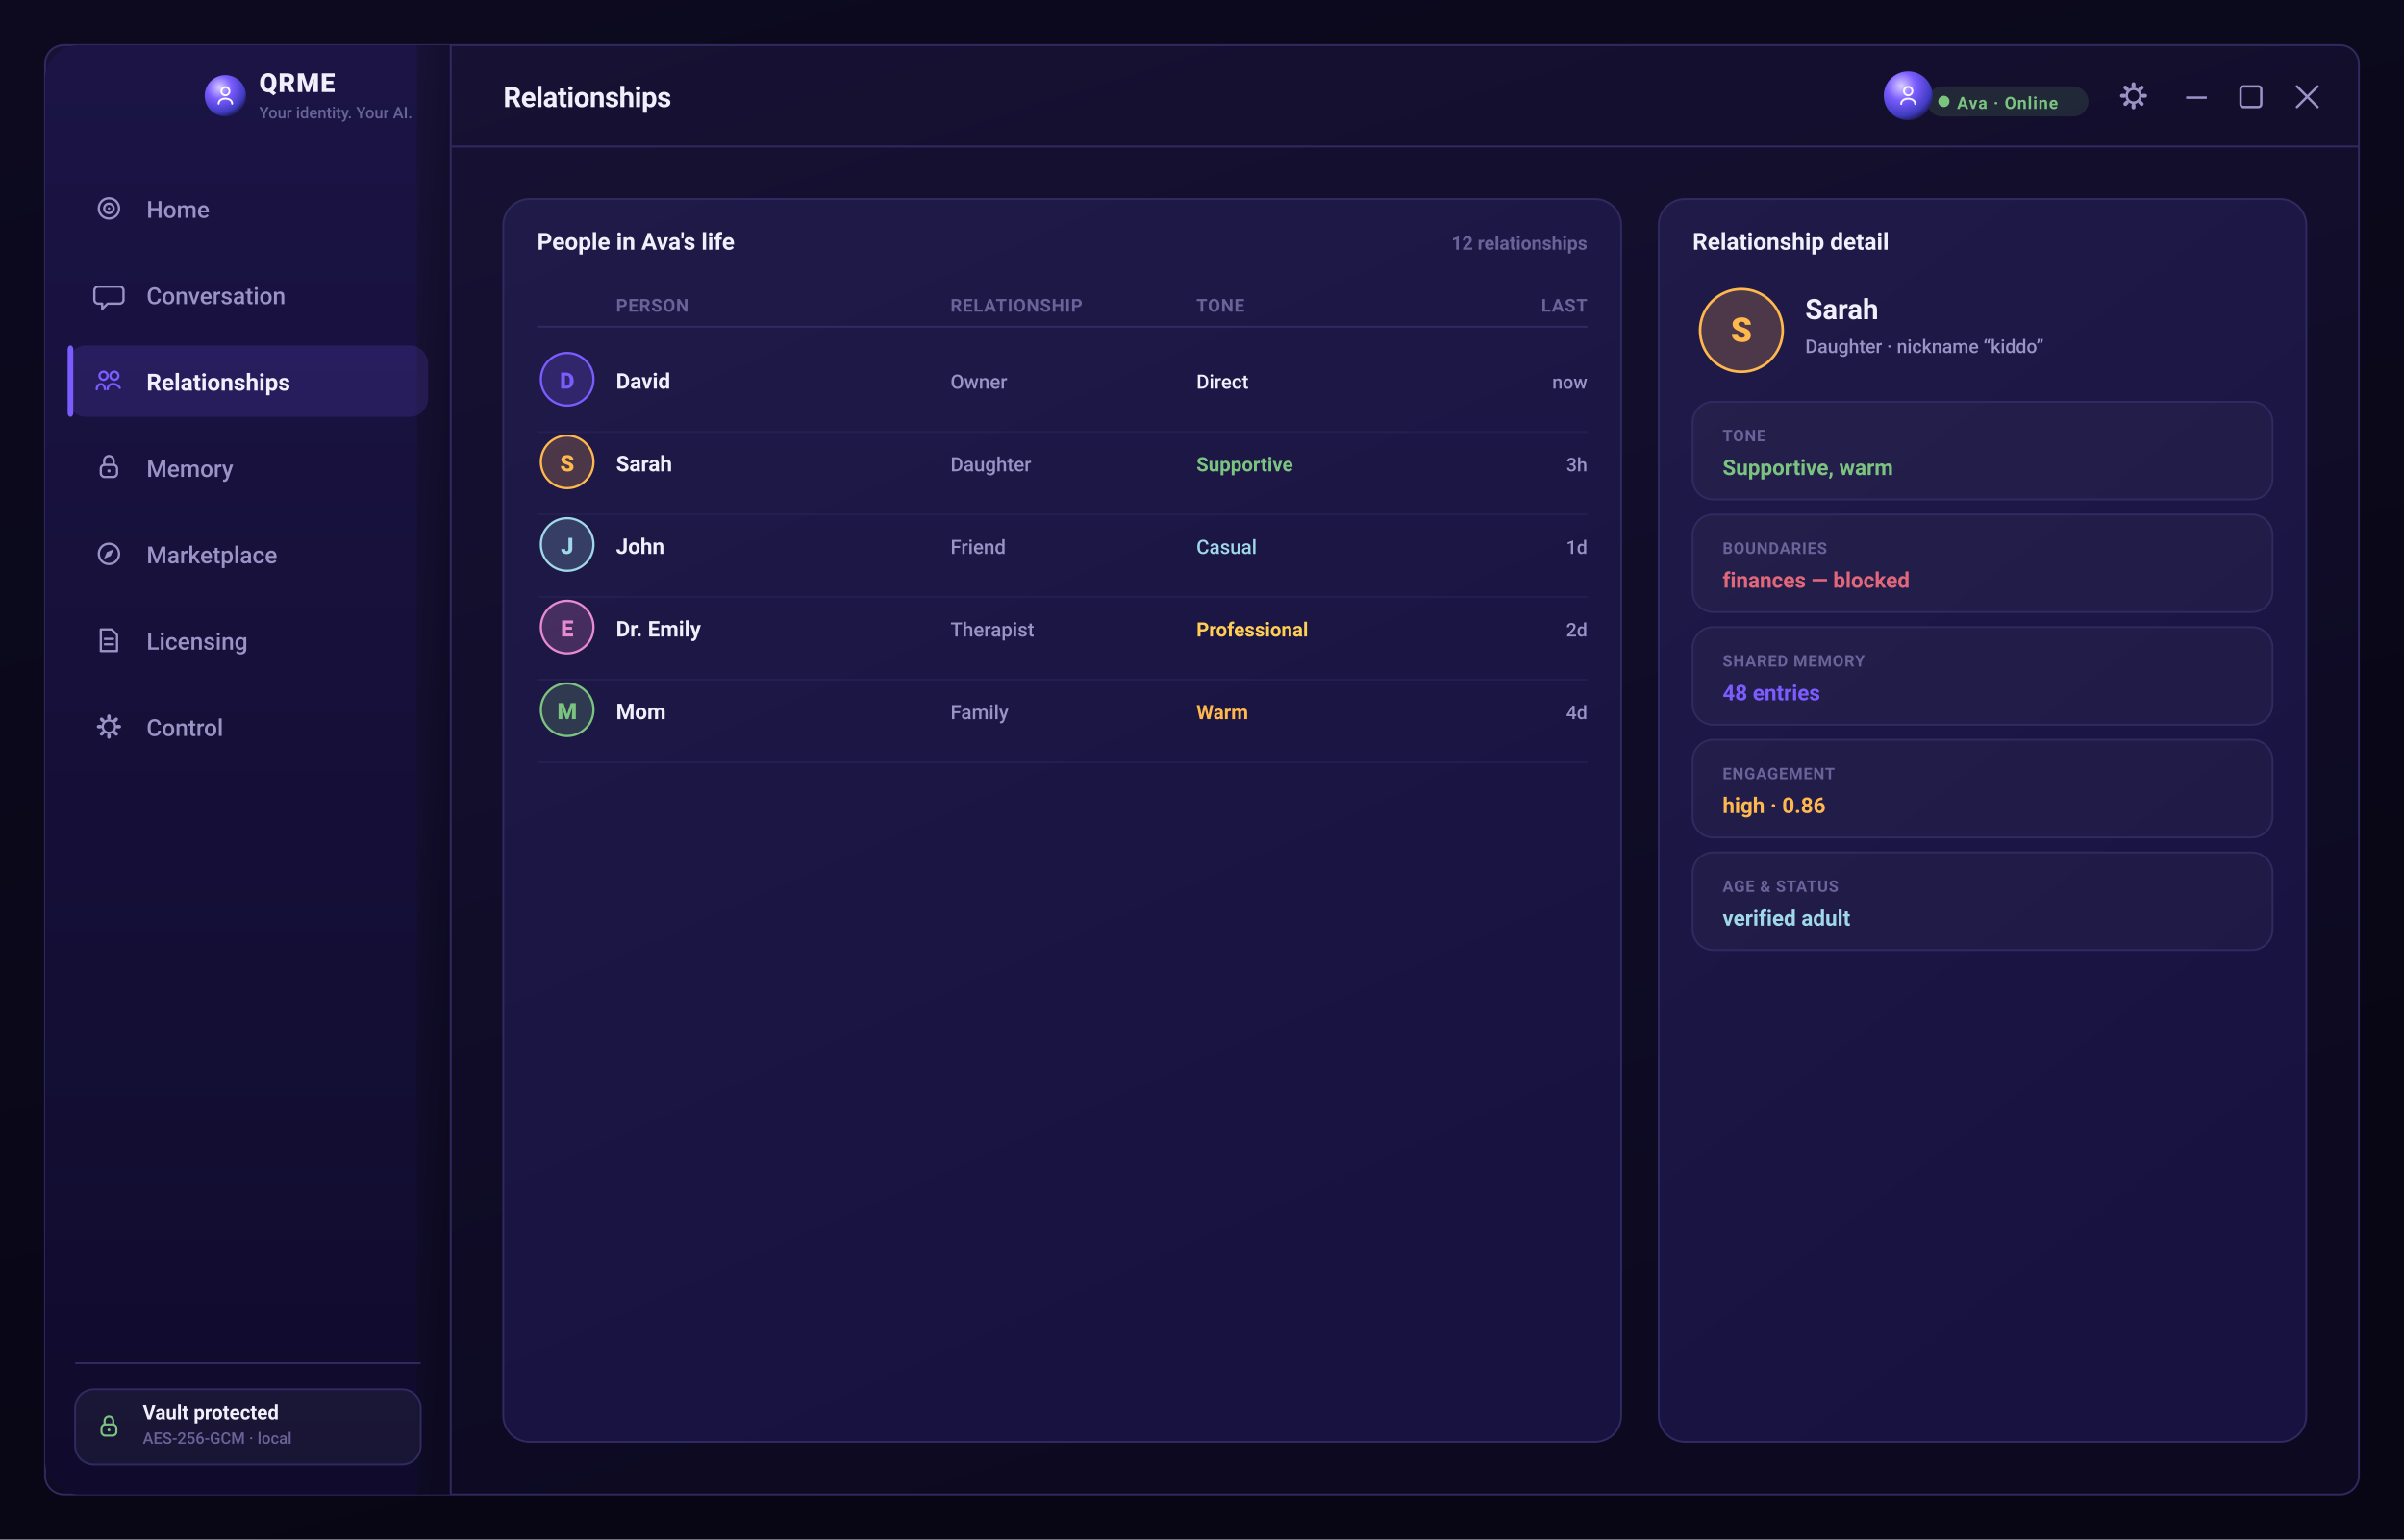
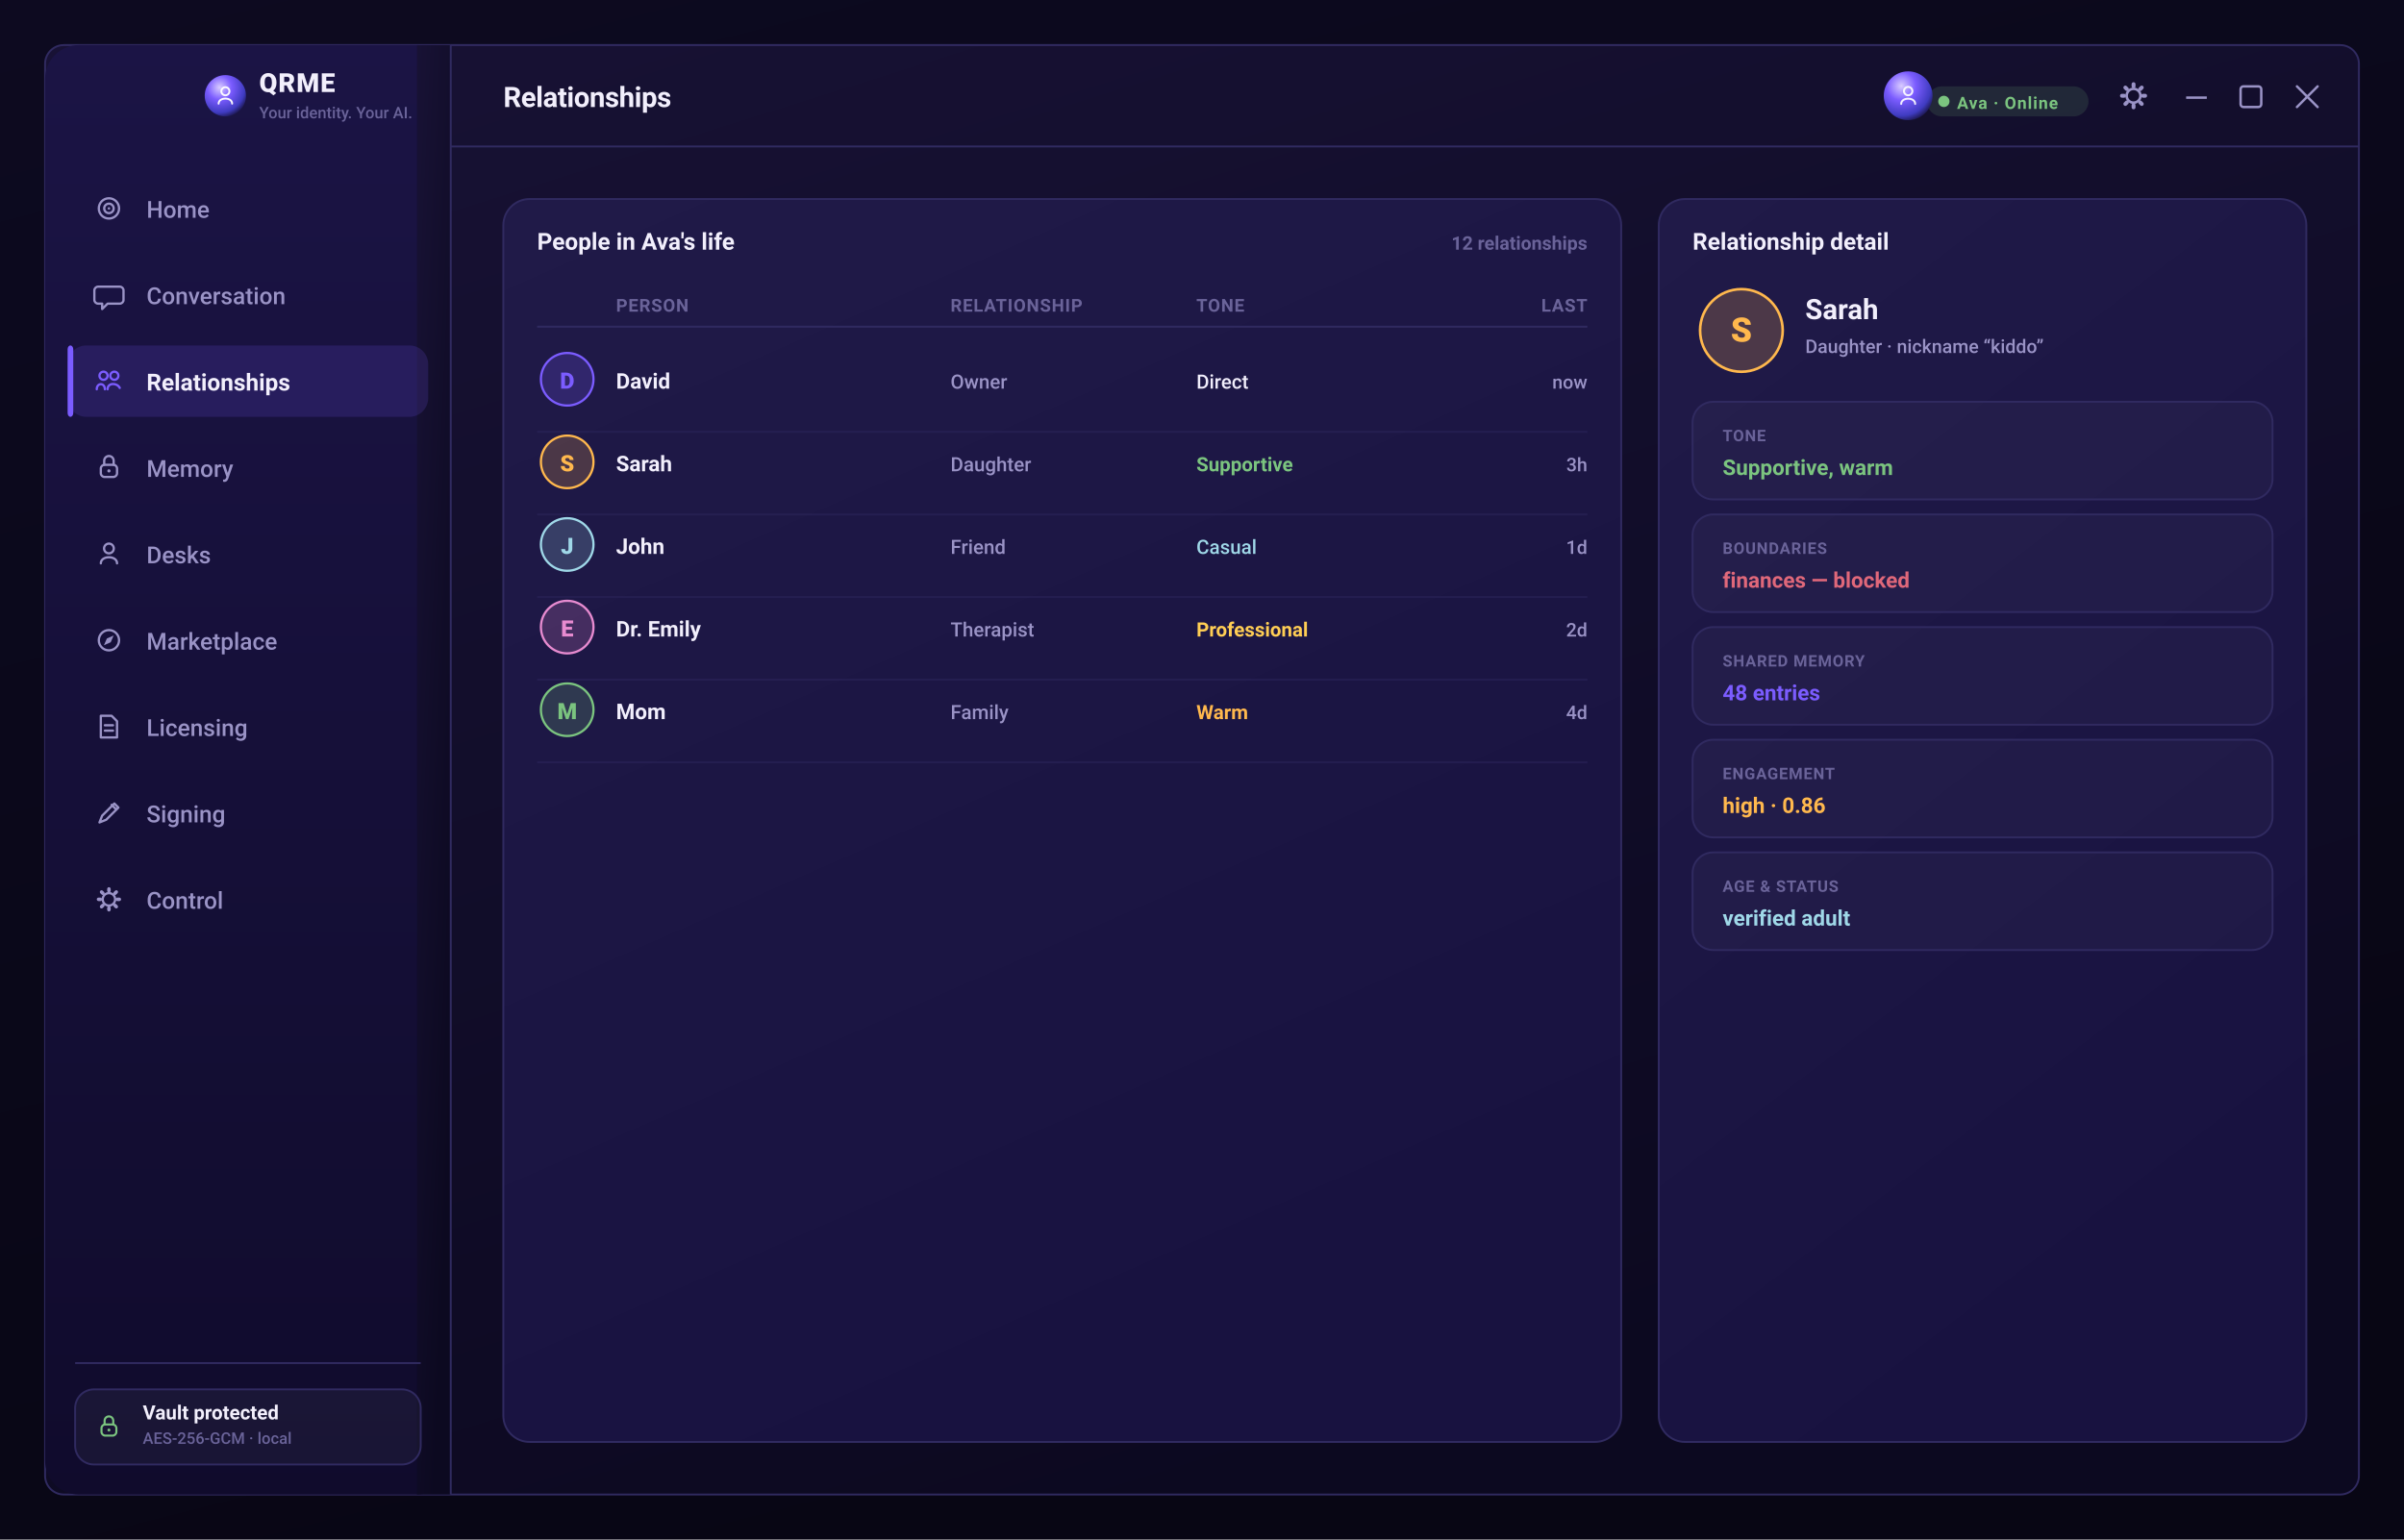
<svg xmlns="http://www.w3.org/2000/svg" width="1280" height="820" viewBox="0 0 1280 820" role="img" aria-label="QRME — Relationships">
  <defs>
    <linearGradient id="gPage" x1="0" y1="0" x2="0.4" y2="1">
      <stop offset="0" stop-color="#0d0a20" />
      <stop offset="1" stop-color="#080614" />
    </linearGradient>
    <linearGradient id="gScr" x1="0" y1="0" x2="0.5" y2="1">
      <stop offset="0" stop-color="#181235" />
      <stop offset="1" stop-color="#0c0920" />
    </linearGradient>
    <linearGradient id="gSide" x1="0" y1="0" x2="0" y2="1">
      <stop offset="0" stop-color="#1b1445" />
      <stop offset="1" stop-color="#100b2c" />
    </linearGradient>
    <linearGradient id="gCard" x1="0" y1="0" x2="0.4" y2="1">
      <stop offset="0" stop-color="#201a48" />
      <stop offset="1" stop-color="#181240" />
    </linearGradient>
    <linearGradient id="gBrand" x1="0" y1="0" x2="1" y2="0">
      <stop offset="0" stop-color="#7b5cff" />
      <stop offset="1" stop-color="#9d7bff" />
    </linearGradient>
    <linearGradient id="gAmber" x1="0" y1="0" x2="1" y2="0">
      <stop offset="0" stop-color="#ffb84d" />
      <stop offset="1" stop-color="#ffd27a" />
    </linearGradient>
    <radialGradient id="orb" cx="36%" cy="30%" r="78%">
      <stop offset="0" stop-color="#d9ccff" />
      <stop offset="38%" stop-color="#7b5cff" />
      <stop offset="78%" stop-color="#3f3bc0" />
      <stop offset="100%" stop-color="#140f34" />
    </radialGradient>
  </defs>
  <rect x="0.0" y="0.0" width="1280.0" height="820.0" rx="0" fill="url(#gPage)" />
  <rect x="24" y="24" width="1232" height="772" rx="10" fill="url(#gScr)" stroke="#302a60" stroke-width="1" />
  <rect x="24.0" y="24.0" width="216.0" height="772.0" rx="18" fill="url(#gSide)" />
  <rect x="222.0" y="24.0" width="18.0" height="772.0" rx="0" fill="url(#gScr)" />
  <line x1="240" y1="24" x2="240" y2="796" stroke="#302a60" stroke-width="1" />
  <line x1="240" y1="78" x2="1256" y2="78" stroke="#302a60" stroke-width="1" />
  <line x1="1164" y1="52" x2="1175" y2="52" stroke="#9a93c6" stroke-width="1.3" />
  <rect x="1193.0" y="46.0" width="11.0" height="11.0" rx="1.5" fill="none" stroke="#9a93c6" stroke-width="1.3" />
  <path d="M1223 46 l11 11 M1234 46 l-11 11" stroke="#9a93c6" stroke-width="1.3" stroke-linecap="round" />
  <circle cx="120" cy="51" r="11" fill="url(#orb)" />
  <circle cx="120" cy="48.6" r="2.16" fill="none" stroke="rgba(255,255,255,0.95)" stroke-width="1.02" stroke-linecap="round" stroke-linejoin="round" />
  <path d="M116.4 55.2 c0 -3.6 7.2 -3.6 7.2 0" fill="none" stroke="rgba(255,255,255,0.95)" stroke-width="1.02" stroke-linecap="round" stroke-linejoin="round" />
  <text x="138.0" y="49.0" font-family="-apple-system,BlinkMacSystemFont,'SF Pro Display','SF Pro Text','Segoe UI',Roboto,system-ui,sans-serif" font-size="14" font-weight="800" fill="#f2effc" text-anchor="start" letter-spacing="0.5">QRME</text>
  <text x="138.0" y="63.0" font-family="-apple-system,BlinkMacSystemFont,'SF Pro Display','SF Pro Text','Segoe UI',Roboto,system-ui,sans-serif" font-size="8.5" font-weight="500" fill="#6a6399" text-anchor="start">Your identity. Your AI.</text>
  <text x="268.0" y="57.0" font-family="-apple-system,BlinkMacSystemFont,'SF Pro Display','SF Pro Text','Segoe UI',Roboto,system-ui,sans-serif" font-size="15" font-weight="700" fill="#f2effc" text-anchor="start" letter-spacing="-0.2">Relationships</text>
  <rect x="1134.96" y="43.8" width="2.08" height="3.2" rx="1" transform="rotate(0 1136 51)" fill="#9a93c6" />
  <rect x="1134.96" y="43.8" width="2.08" height="3.2" rx="1" transform="rotate(45 1136 51)" fill="#9a93c6" />
  <rect x="1134.96" y="43.8" width="2.08" height="3.2" rx="1" transform="rotate(90 1136 51)" fill="#9a93c6" />
  <rect x="1134.96" y="43.8" width="2.08" height="3.2" rx="1" transform="rotate(135 1136 51)" fill="#9a93c6" />
  <rect x="1134.96" y="43.8" width="2.08" height="3.2" rx="1" transform="rotate(180 1136 51)" fill="#9a93c6" />
  <rect x="1134.96" y="43.8" width="2.08" height="3.2" rx="1" transform="rotate(225 1136 51)" fill="#9a93c6" />
  <rect x="1134.96" y="43.8" width="2.08" height="3.2" rx="1" transform="rotate(270 1136 51)" fill="#9a93c6" />
  <rect x="1134.96" y="43.8" width="2.08" height="3.2" rx="1" transform="rotate(315 1136 51)" fill="#9a93c6" />
  <circle cx="1136" cy="51" r="3.68" fill="none" stroke="#9a93c6" stroke-width="1.36" stroke-linecap="round" stroke-linejoin="round" />
  <rect x="1026.0" y="46.0" width="86.0" height="16.0" rx="8" fill="rgba(123,196,127,0.14)" />
  <circle cx="1035.0" cy="54" r="3" fill="#7bc47f" />
  <text x="1042.0" y="58.0" font-family="-apple-system,BlinkMacSystemFont,'SF Pro Display','SF Pro Text','Segoe UI',Roboto,system-ui,sans-serif" font-size="9" font-weight="700" fill="#7bc47f" text-anchor="start" letter-spacing="0.5">Ava · Online</text>
  <circle cx="1016" cy="51" r="13" fill="url(#orb)" />
  <circle cx="1016" cy="48.52" r="2.232" fill="none" stroke="rgba(255,255,255,0.9)" stroke-width="1.05" stroke-linecap="round" stroke-linejoin="round" />
  <path d="M1012.28 55.34 c0 -3.72 7.44 -3.72 7.44 0" fill="none" stroke="rgba(255,255,255,0.9)" stroke-width="1.05" stroke-linecap="round" stroke-linejoin="round" />
  <circle cx="58" cy="111" r="5.4" fill="none" stroke="#9a93c6" stroke-width="1.22" stroke-linecap="round" stroke-linejoin="round" />
  <circle cx="58" cy="111" r="2.52" fill="none" stroke="#9a93c6" stroke-width="1.22" stroke-linecap="round" stroke-linejoin="round" />
  <circle cx="58" cy="111" r="0.648" fill="#9a93c6" />
  <text x="78.0" y="116.0" font-family="-apple-system,BlinkMacSystemFont,'SF Pro Display','SF Pro Text','Segoe UI',Roboto,system-ui,sans-serif" font-size="12.5" font-weight="500" fill="#9a93c6" text-anchor="start">Home</text>
  <path d="M52.24 152.68 h11.52 a2 2 0 0 1 2 2 v5.04 a2 2 0 0 1 -2 2 h-6.48 l-2.88 2.88 v-2.88 h-2.16 a2 2 0 0 1 -2 -2 v-5.04 a2 2 0 0 1 2 -2 Z" fill="none" stroke="#9a93c6" stroke-width="1.22" stroke-linecap="round" stroke-linejoin="round" />
  <text x="78.0" y="162.0" font-family="-apple-system,BlinkMacSystemFont,'SF Pro Display','SF Pro Text','Segoe UI',Roboto,system-ui,sans-serif" font-size="12.5" font-weight="500" fill="#9a93c6" text-anchor="start">Conversation</text>
  <rect x="36.0" y="184.0" width="192.0" height="38.0" rx="10" fill="rgba(123,92,255,0.16)" />
  <rect x="36.0" y="184.0" width="3.0" height="38.0" rx="2" fill="#7b5cff" />
  <circle cx="55.12" cy="200.12" r="2.16" fill="none" stroke="#7b5cff" stroke-width="1.22" stroke-linecap="round" stroke-linejoin="round" />
  <circle cx="60.88" cy="200.12" r="2.16" fill="none" stroke="#7b5cff" stroke-width="1.22" stroke-linecap="round" stroke-linejoin="round" />
  <path d="M51.52 207.32 c0 -3.6 4.32 -3.6 4.32 0 M57.28 207.32 c0 -3.6 5.04 -3.6 6.48 -0.72" fill="none" stroke="#7b5cff" stroke-width="1.22" stroke-linecap="round" stroke-linejoin="round" />
  <text x="78.0" y="208.0" font-family="-apple-system,BlinkMacSystemFont,'SF Pro Display','SF Pro Text','Segoe UI',Roboto,system-ui,sans-serif" font-size="12.5" font-weight="650" fill="#f2effc" text-anchor="start">Relationships</text>
  <rect x="53.68" y="247.56" width="8.64" height="6.48" rx="2" fill="none" stroke="#9a93c6" stroke-width="1.22" stroke-linecap="round" stroke-linejoin="round" />
  <path d="M55.48 247.56 v-2.16 a2.52 2.52 0 0 1 5.04 0 v2.16" fill="none" stroke="#9a93c6" stroke-width="1.22" stroke-linecap="round" stroke-linejoin="round" />
  <circle cx="58" cy="250.8" r="0.864" fill="#9a93c6" />
  <text x="78.0" y="254.0" font-family="-apple-system,BlinkMacSystemFont,'SF Pro Display','SF Pro Text','Segoe UI',Roboto,system-ui,sans-serif" font-size="12.5" font-weight="500" fill="#9a93c6" text-anchor="start">Memory</text>
-   <circle cx="58" cy="295" r="5.4" fill="none" stroke="#9a93c6" stroke-width="1.22" stroke-linecap="round" stroke-linejoin="round" />
-   <path d="M60.52 292.48 l-1.584 3.6 -3.6 1.584 1.584 -3.6 Z" fill="#9a93c6" />
-   <text x="78.0" y="300.0" font-family="-apple-system,BlinkMacSystemFont,'SF Pro Display','SF Pro Text','Segoe UI',Roboto,system-ui,sans-serif" font-size="12.5" font-weight="500" fill="#9a93c6" text-anchor="start">Marketplace</text>
-   <path d="M53.68 335.24 h5.76 l2.88 2.88 v8.64 h-8.64 Z" fill="none" stroke="#9a93c6" stroke-width="1.22" stroke-linecap="round" stroke-linejoin="round" />
-   <path d="M55.84 340.28 h4.32 M55.84 343.16 h4.32" fill="none" stroke="#9a93c6" stroke-width="1.22" stroke-linecap="round" stroke-linejoin="round" />
-   <text x="78.0" y="346.0" font-family="-apple-system,BlinkMacSystemFont,'SF Pro Display','SF Pro Text','Segoe UI',Roboto,system-ui,sans-serif" font-size="12.5" font-weight="500" fill="#9a93c6" text-anchor="start">Licensing</text>
-   <rect x="57.064" y="380.52" width="1.872" height="2.88" rx="1" transform="rotate(0 58 387)" fill="#9a93c6" />
-   <rect x="57.064" y="380.52" width="1.872" height="2.88" rx="1" transform="rotate(45 58 387)" fill="#9a93c6" />
-   <rect x="57.064" y="380.52" width="1.872" height="2.88" rx="1" transform="rotate(90 58 387)" fill="#9a93c6" />
-   <rect x="57.064" y="380.52" width="1.872" height="2.88" rx="1" transform="rotate(135 58 387)" fill="#9a93c6" />
-   <rect x="57.064" y="380.52" width="1.872" height="2.88" rx="1" transform="rotate(180 58 387)" fill="#9a93c6" />
-   <rect x="57.064" y="380.52" width="1.872" height="2.88" rx="1" transform="rotate(225 58 387)" fill="#9a93c6" />
-   <rect x="57.064" y="380.52" width="1.872" height="2.88" rx="1" transform="rotate(270 58 387)" fill="#9a93c6" />
-   <rect x="57.064" y="380.52" width="1.872" height="2.88" rx="1" transform="rotate(315 58 387)" fill="#9a93c6" />
-   <circle cx="58" cy="387" r="3.312" fill="none" stroke="#9a93c6" stroke-width="1.22" stroke-linecap="round" stroke-linejoin="round" />
-   <text x="78.0" y="392.0" font-family="-apple-system,BlinkMacSystemFont,'SF Pro Display','SF Pro Text','Segoe UI',Roboto,system-ui,sans-serif" font-size="12.5" font-weight="500" fill="#9a93c6" text-anchor="start">Control</text>
+   <circle cx="58" cy="292.12" r="2.592" fill="none" stroke="#9a93c6" stroke-width="1.22" stroke-linecap="round" stroke-linejoin="round" />
+   <path d="M53.68 300.04 c0 -4.32 8.64 -4.32 8.64 0" fill="none" stroke="#9a93c6" stroke-width="1.22" stroke-linecap="round" stroke-linejoin="round" />
+   <text x="78.0" y="300.0" font-family="-apple-system,BlinkMacSystemFont,'SF Pro Display','SF Pro Text','Segoe UI',Roboto,system-ui,sans-serif" font-size="12.5" font-weight="500" fill="#9a93c6" text-anchor="start">Desks</text>
+   <circle cx="58" cy="341" r="5.4" fill="none" stroke="#9a93c6" stroke-width="1.22" stroke-linecap="round" stroke-linejoin="round" />
+   <path d="M60.52 338.48 l-1.584 3.6 -3.6 1.584 1.584 -3.6 Z" fill="#9a93c6" />
+   <text x="78.0" y="346.0" font-family="-apple-system,BlinkMacSystemFont,'SF Pro Display','SF Pro Text','Segoe UI',Roboto,system-ui,sans-serif" font-size="12.5" font-weight="500" fill="#9a93c6" text-anchor="start">Marketplace</text>
+   <path d="M53.68 381.24 h5.76 l2.88 2.88 v8.64 h-8.64 Z" fill="none" stroke="#9a93c6" stroke-width="1.22" stroke-linecap="round" stroke-linejoin="round" />
+   <path d="M55.84 386.28 h4.32 M55.84 389.16 h4.32" fill="none" stroke="#9a93c6" stroke-width="1.22" stroke-linecap="round" stroke-linejoin="round" />
+   <text x="78.0" y="392.0" font-family="-apple-system,BlinkMacSystemFont,'SF Pro Display','SF Pro Text','Segoe UI',Roboto,system-ui,sans-serif" font-size="12.5" font-weight="500" fill="#9a93c6" text-anchor="start">Licensing</text>
+   <path d="M52.96 438.04 l1.44 -3.6 6.48 -6.48 2.16 2.16 -6.48 6.48 -3.6 1.44 Z" fill="none" stroke="#9a93c6" stroke-width="1.22" stroke-linecap="round" stroke-linejoin="round" />
+   <path d="M59.44 428.68 l2.16 2.16" fill="none" stroke="#9a93c6" stroke-width="1.22" stroke-linecap="round" stroke-linejoin="round" />
+   <text x="78.0" y="438.0" font-family="-apple-system,BlinkMacSystemFont,'SF Pro Display','SF Pro Text','Segoe UI',Roboto,system-ui,sans-serif" font-size="12.5" font-weight="500" fill="#9a93c6" text-anchor="start">Signing</text>
+   <rect x="57.064" y="472.52" width="1.872" height="2.88" rx="1" transform="rotate(0 58 479)" fill="#9a93c6" />
+   <rect x="57.064" y="472.52" width="1.872" height="2.88" rx="1" transform="rotate(45 58 479)" fill="#9a93c6" />
+   <rect x="57.064" y="472.52" width="1.872" height="2.88" rx="1" transform="rotate(90 58 479)" fill="#9a93c6" />
+   <rect x="57.064" y="472.52" width="1.872" height="2.88" rx="1" transform="rotate(135 58 479)" fill="#9a93c6" />
+   <rect x="57.064" y="472.52" width="1.872" height="2.88" rx="1" transform="rotate(180 58 479)" fill="#9a93c6" />
+   <rect x="57.064" y="472.52" width="1.872" height="2.88" rx="1" transform="rotate(225 58 479)" fill="#9a93c6" />
+   <rect x="57.064" y="472.52" width="1.872" height="2.88" rx="1" transform="rotate(270 58 479)" fill="#9a93c6" />
+   <rect x="57.064" y="472.52" width="1.872" height="2.88" rx="1" transform="rotate(315 58 479)" fill="#9a93c6" />
+   <circle cx="58" cy="479" r="3.312" fill="none" stroke="#9a93c6" stroke-width="1.22" stroke-linecap="round" stroke-linejoin="round" />
+   <text x="78.0" y="484.0" font-family="-apple-system,BlinkMacSystemFont,'SF Pro Display','SF Pro Text','Segoe UI',Roboto,system-ui,sans-serif" font-size="12.5" font-weight="500" fill="#9a93c6" text-anchor="start">Control</text>
  <line x1="40" y1="726" x2="224" y2="726" stroke="#302a60" stroke-width="1" />
  <rect x="40.0" y="740.0" width="184.0" height="40.0" rx="10" fill="rgba(255,255,255,0.04)" stroke="#302a60" stroke-width="1" />
  <rect x="54.04" y="758.68" width="7.92" height="5.94" rx="2" fill="none" stroke="#7bc47f" stroke-width="1.12" stroke-linecap="round" stroke-linejoin="round" />
  <path d="M55.69 758.68 v-1.98 a2.31 2.31 0 0 1 4.62 0 v1.98" fill="none" stroke="#7bc47f" stroke-width="1.12" stroke-linecap="round" stroke-linejoin="round" />
  <circle cx="58" cy="761.65" r="0.792" fill="#7bc47f" />
  <text x="76.0" y="756.0" font-family="-apple-system,BlinkMacSystemFont,'SF Pro Display','SF Pro Text','Segoe UI',Roboto,system-ui,sans-serif" font-size="10.5" font-weight="650" fill="#f2effc" text-anchor="start">Vault protected</text>
  <text x="76.0" y="769.0" font-family="-apple-system,BlinkMacSystemFont,'SF Pro Display','SF Pro Text','Segoe UI',Roboto,system-ui,sans-serif" font-size="8.5" font-weight="500" fill="#6a6399" text-anchor="start">AES-256-GCM · local</text>
  <rect x="268.0" y="106.0" width="595.2" height="662.0" rx="14" fill="url(#gCard)" stroke="#302a60" stroke-width="1" />
  <text x="286.0" y="133.0" font-family="-apple-system,BlinkMacSystemFont,'SF Pro Display','SF Pro Text','Segoe UI',Roboto,system-ui,sans-serif" font-size="12.5" font-weight="700" fill="#f2effc" text-anchor="start">People in Ava's life</text>
  <text x="845.2" y="133.0" font-family="-apple-system,BlinkMacSystemFont,'SF Pro Display','SF Pro Text','Segoe UI',Roboto,system-ui,sans-serif" font-size="10" font-weight="600" fill="#6a6399" text-anchor="end">12 relationships</text>
  <line x1="286" y1="174" x2="845.2" y2="174" stroke="#302a60" stroke-width="1" />
  <text x="328.0" y="166.0" font-family="-apple-system,BlinkMacSystemFont,'SF Pro Display','SF Pro Text','Segoe UI',Roboto,system-ui,sans-serif" font-size="9.5" font-weight="700" fill="#6a6399" text-anchor="start" letter-spacing="0.4">PERSON</text>
  <text x="506.1" y="166.0" font-family="-apple-system,BlinkMacSystemFont,'SF Pro Display','SF Pro Text','Segoe UI',Roboto,system-ui,sans-serif" font-size="9.5" font-weight="700" fill="#6a6399" text-anchor="start" letter-spacing="0.4">RELATIONSHIP</text>
  <text x="637.0" y="166.0" font-family="-apple-system,BlinkMacSystemFont,'SF Pro Display','SF Pro Text','Segoe UI',Roboto,system-ui,sans-serif" font-size="9.5" font-weight="700" fill="#6a6399" text-anchor="start" letter-spacing="0.4">TONE</text>
  <text x="845.2" y="166.0" font-family="-apple-system,BlinkMacSystemFont,'SF Pro Display','SF Pro Text','Segoe UI',Roboto,system-ui,sans-serif" font-size="9.5" font-weight="700" fill="#6a6399" text-anchor="end" letter-spacing="0.4">LAST</text>
  <circle cx="302" cy="202" r="14" fill="rgba(123,92,255,0.2)" stroke="#7b5cff" stroke-width="1.2" />
  <text x="302.0" y="207.0" font-family="-apple-system,BlinkMacSystemFont,'SF Pro Display','SF Pro Text','Segoe UI',Roboto,system-ui,sans-serif" font-size="12" font-weight="800" fill="#7b5cff" text-anchor="middle">D</text>
  <text x="328.0" y="207.0" font-family="-apple-system,BlinkMacSystemFont,'SF Pro Display','SF Pro Text','Segoe UI',Roboto,system-ui,sans-serif" font-size="11.5" font-weight="650" fill="#f2effc" text-anchor="start">David</text>
  <text x="506.1" y="207.0" font-family="-apple-system,BlinkMacSystemFont,'SF Pro Display','SF Pro Text','Segoe UI',Roboto,system-ui,sans-serif" font-size="10.5" font-weight="500" fill="#9a93c6" text-anchor="start">Owner</text>
  <text x="637.0" y="207.0" font-family="-apple-system,BlinkMacSystemFont,'SF Pro Display','SF Pro Text','Segoe UI',Roboto,system-ui,sans-serif" font-size="10.5" font-weight="500" fill="#f2effc" text-anchor="start">Direct</text>
  <text x="845.2" y="207.0" font-family="-apple-system,BlinkMacSystemFont,'SF Pro Display','SF Pro Text','Segoe UI',Roboto,system-ui,sans-serif" font-size="10" font-weight="500" fill="#9a93c6" text-anchor="end">now</text>
  <line x1="286" y1="230" x2="845.2" y2="230" stroke="rgba(48,42,96,0.45)" stroke-width="1" />
  <circle cx="302" cy="246" r="14" fill="rgba(255,184,77,0.2)" stroke="#ffb84d" stroke-width="1.2" />
  <text x="302.0" y="251.0" font-family="-apple-system,BlinkMacSystemFont,'SF Pro Display','SF Pro Text','Segoe UI',Roboto,system-ui,sans-serif" font-size="12" font-weight="800" fill="#ffb84d" text-anchor="middle">S</text>
  <text x="328.0" y="251.0" font-family="-apple-system,BlinkMacSystemFont,'SF Pro Display','SF Pro Text','Segoe UI',Roboto,system-ui,sans-serif" font-size="11.5" font-weight="650" fill="#f2effc" text-anchor="start">Sarah</text>
  <text x="506.1" y="251.0" font-family="-apple-system,BlinkMacSystemFont,'SF Pro Display','SF Pro Text','Segoe UI',Roboto,system-ui,sans-serif" font-size="10.5" font-weight="500" fill="#9a93c6" text-anchor="start">Daughter</text>
  <text x="637.0" y="251.0" font-family="-apple-system,BlinkMacSystemFont,'SF Pro Display','SF Pro Text','Segoe UI',Roboto,system-ui,sans-serif" font-size="10.5" font-weight="600" fill="#7bc47f" text-anchor="start">Supportive</text>
  <text x="845.2" y="251.0" font-family="-apple-system,BlinkMacSystemFont,'SF Pro Display','SF Pro Text','Segoe UI',Roboto,system-ui,sans-serif" font-size="10" font-weight="500" fill="#9a93c6" text-anchor="end">3h</text>
  <line x1="286" y1="274" x2="845.2" y2="274" stroke="rgba(48,42,96,0.45)" stroke-width="1" />
  <circle cx="302" cy="290" r="14" fill="rgba(159,216,232,0.2)" stroke="#9fd8e8" stroke-width="1.2" />
  <text x="302.0" y="295.0" font-family="-apple-system,BlinkMacSystemFont,'SF Pro Display','SF Pro Text','Segoe UI',Roboto,system-ui,sans-serif" font-size="12" font-weight="800" fill="#9fd8e8" text-anchor="middle">J</text>
  <text x="328.0" y="295.0" font-family="-apple-system,BlinkMacSystemFont,'SF Pro Display','SF Pro Text','Segoe UI',Roboto,system-ui,sans-serif" font-size="11.5" font-weight="650" fill="#f2effc" text-anchor="start">John</text>
  <text x="506.1" y="295.0" font-family="-apple-system,BlinkMacSystemFont,'SF Pro Display','SF Pro Text','Segoe UI',Roboto,system-ui,sans-serif" font-size="10.5" font-weight="500" fill="#9a93c6" text-anchor="start">Friend</text>
  <text x="637.0" y="295.0" font-family="-apple-system,BlinkMacSystemFont,'SF Pro Display','SF Pro Text','Segoe UI',Roboto,system-ui,sans-serif" font-size="10.5" font-weight="500" fill="#9fd8e8" text-anchor="start">Casual</text>
  <text x="845.2" y="295.0" font-family="-apple-system,BlinkMacSystemFont,'SF Pro Display','SF Pro Text','Segoe UI',Roboto,system-ui,sans-serif" font-size="10" font-weight="500" fill="#9a93c6" text-anchor="end">1d</text>
  <line x1="286" y1="318" x2="845.2" y2="318" stroke="rgba(48,42,96,0.45)" stroke-width="1" />
  <circle cx="302" cy="334" r="14" fill="rgba(231,139,208,0.2)" stroke="#e78bd0" stroke-width="1.2" />
  <text x="302.0" y="339.0" font-family="-apple-system,BlinkMacSystemFont,'SF Pro Display','SF Pro Text','Segoe UI',Roboto,system-ui,sans-serif" font-size="12" font-weight="800" fill="#e78bd0" text-anchor="middle">E</text>
  <text x="328.0" y="339.0" font-family="-apple-system,BlinkMacSystemFont,'SF Pro Display','SF Pro Text','Segoe UI',Roboto,system-ui,sans-serif" font-size="11.5" font-weight="650" fill="#f2effc" text-anchor="start">Dr. Emily</text>
  <text x="506.1" y="339.0" font-family="-apple-system,BlinkMacSystemFont,'SF Pro Display','SF Pro Text','Segoe UI',Roboto,system-ui,sans-serif" font-size="10.5" font-weight="500" fill="#9a93c6" text-anchor="start">Therapist</text>
  <text x="637.0" y="339.0" font-family="-apple-system,BlinkMacSystemFont,'SF Pro Display','SF Pro Text','Segoe UI',Roboto,system-ui,sans-serif" font-size="10.5" font-weight="600" fill="#ffce54" text-anchor="start">Professional</text>
  <text x="845.2" y="339.0" font-family="-apple-system,BlinkMacSystemFont,'SF Pro Display','SF Pro Text','Segoe UI',Roboto,system-ui,sans-serif" font-size="10" font-weight="500" fill="#9a93c6" text-anchor="end">2d</text>
  <line x1="286" y1="362" x2="845.2" y2="362" stroke="rgba(48,42,96,0.45)" stroke-width="1" />
  <circle cx="302" cy="378" r="14" fill="rgba(123,196,127,0.2)" stroke="#7bc47f" stroke-width="1.2" />
  <text x="302.0" y="383.0" font-family="-apple-system,BlinkMacSystemFont,'SF Pro Display','SF Pro Text','Segoe UI',Roboto,system-ui,sans-serif" font-size="12" font-weight="800" fill="#7bc47f" text-anchor="middle">M</text>
  <text x="328.0" y="383.0" font-family="-apple-system,BlinkMacSystemFont,'SF Pro Display','SF Pro Text','Segoe UI',Roboto,system-ui,sans-serif" font-size="11.5" font-weight="650" fill="#f2effc" text-anchor="start">Mom</text>
  <text x="506.1" y="383.0" font-family="-apple-system,BlinkMacSystemFont,'SF Pro Display','SF Pro Text','Segoe UI',Roboto,system-ui,sans-serif" font-size="10.5" font-weight="500" fill="#9a93c6" text-anchor="start">Family</text>
  <text x="637.0" y="383.0" font-family="-apple-system,BlinkMacSystemFont,'SF Pro Display','SF Pro Text','Segoe UI',Roboto,system-ui,sans-serif" font-size="10.5" font-weight="600" fill="#ffb84d" text-anchor="start">Warm</text>
  <text x="845.2" y="383.0" font-family="-apple-system,BlinkMacSystemFont,'SF Pro Display','SF Pro Text','Segoe UI',Roboto,system-ui,sans-serif" font-size="10" font-weight="500" fill="#9a93c6" text-anchor="end">4d</text>
  <line x1="286" y1="406" x2="845.2" y2="406" stroke="rgba(48,42,96,0.45)" stroke-width="1" />
  <rect x="883.2" y="106.0" width="344.8" height="662.0" rx="14" fill="url(#gCard)" stroke="#302a60" stroke-width="1" />
  <text x="901.2" y="133.0" font-family="-apple-system,BlinkMacSystemFont,'SF Pro Display','SF Pro Text','Segoe UI',Roboto,system-ui,sans-serif" font-size="12.5" font-weight="700" fill="#f2effc" text-anchor="start">Relationship detail</text>
  <circle cx="927.2" cy="176" r="22" fill="rgba(255,184,77,0.2)" stroke="#ffb84d" stroke-width="1.4" />
  <text x="927.2" y="182.0" font-family="-apple-system,BlinkMacSystemFont,'SF Pro Display','SF Pro Text','Segoe UI',Roboto,system-ui,sans-serif" font-size="18" font-weight="800" fill="#ffb84d" text-anchor="middle">S</text>
  <text x="961.2" y="170.0" font-family="-apple-system,BlinkMacSystemFont,'SF Pro Display','SF Pro Text','Segoe UI',Roboto,system-ui,sans-serif" font-size="15" font-weight="750" fill="#f2effc" text-anchor="start">Sarah</text>
  <text x="961.2" y="188.0" font-family="-apple-system,BlinkMacSystemFont,'SF Pro Display','SF Pro Text','Segoe UI',Roboto,system-ui,sans-serif" font-size="10" font-weight="500" fill="#9a93c6" text-anchor="start">Daughter · nickname “kiddo”</text>
  <rect x="901.2" y="214.0" width="308.8" height="52.0" rx="11" fill="rgba(255,255,255,0.03)" stroke="#302a60" stroke-width="1" />
  <text x="917.2" y="235.0" font-family="-apple-system,BlinkMacSystemFont,'SF Pro Display','SF Pro Text','Segoe UI',Roboto,system-ui,sans-serif" font-size="8.5" font-weight="700" fill="#6a6399" text-anchor="start" letter-spacing="0.4">TONE</text>
  <text x="917.2" y="253.0" font-family="-apple-system,BlinkMacSystemFont,'SF Pro Display','SF Pro Text','Segoe UI',Roboto,system-ui,sans-serif" font-size="11.5" font-weight="650" fill="#7bc47f" text-anchor="start">Supportive, warm</text>
  <rect x="901.2" y="274.0" width="308.8" height="52.0" rx="11" fill="rgba(255,255,255,0.03)" stroke="#302a60" stroke-width="1" />
  <text x="917.2" y="295.0" font-family="-apple-system,BlinkMacSystemFont,'SF Pro Display','SF Pro Text','Segoe UI',Roboto,system-ui,sans-serif" font-size="8.5" font-weight="700" fill="#6a6399" text-anchor="start" letter-spacing="0.4">BOUNDARIES</text>
  <text x="917.2" y="313.0" font-family="-apple-system,BlinkMacSystemFont,'SF Pro Display','SF Pro Text','Segoe UI',Roboto,system-ui,sans-serif" font-size="11.5" font-weight="650" fill="#e0687a" text-anchor="start">finances — blocked</text>
  <rect x="901.2" y="334.0" width="308.8" height="52.0" rx="11" fill="rgba(255,255,255,0.03)" stroke="#302a60" stroke-width="1" />
  <text x="917.2" y="355.0" font-family="-apple-system,BlinkMacSystemFont,'SF Pro Display','SF Pro Text','Segoe UI',Roboto,system-ui,sans-serif" font-size="8.5" font-weight="700" fill="#6a6399" text-anchor="start" letter-spacing="0.4">SHARED MEMORY</text>
  <text x="917.2" y="373.0" font-family="-apple-system,BlinkMacSystemFont,'SF Pro Display','SF Pro Text','Segoe UI',Roboto,system-ui,sans-serif" font-size="11.5" font-weight="650" fill="#7b5cff" text-anchor="start">48 entries</text>
  <rect x="901.2" y="394.0" width="308.8" height="52.0" rx="11" fill="rgba(255,255,255,0.03)" stroke="#302a60" stroke-width="1" />
  <text x="917.2" y="415.0" font-family="-apple-system,BlinkMacSystemFont,'SF Pro Display','SF Pro Text','Segoe UI',Roboto,system-ui,sans-serif" font-size="8.5" font-weight="700" fill="#6a6399" text-anchor="start" letter-spacing="0.4">ENGAGEMENT</text>
  <text x="917.2" y="433.0" font-family="-apple-system,BlinkMacSystemFont,'SF Pro Display','SF Pro Text','Segoe UI',Roboto,system-ui,sans-serif" font-size="11.5" font-weight="650" fill="#ffb84d" text-anchor="start">high · 0.86</text>
  <rect x="901.2" y="454.0" width="308.8" height="52.0" rx="11" fill="rgba(255,255,255,0.03)" stroke="#302a60" stroke-width="1" />
  <text x="917.2" y="475.0" font-family="-apple-system,BlinkMacSystemFont,'SF Pro Display','SF Pro Text','Segoe UI',Roboto,system-ui,sans-serif" font-size="8.5" font-weight="700" fill="#6a6399" text-anchor="start" letter-spacing="0.4">AGE &amp; STATUS</text>
  <text x="917.2" y="493.0" font-family="-apple-system,BlinkMacSystemFont,'SF Pro Display','SF Pro Text','Segoe UI',Roboto,system-ui,sans-serif" font-size="11.5" font-weight="650" fill="#9fd8e8" text-anchor="start">verified adult</text>
</svg>
